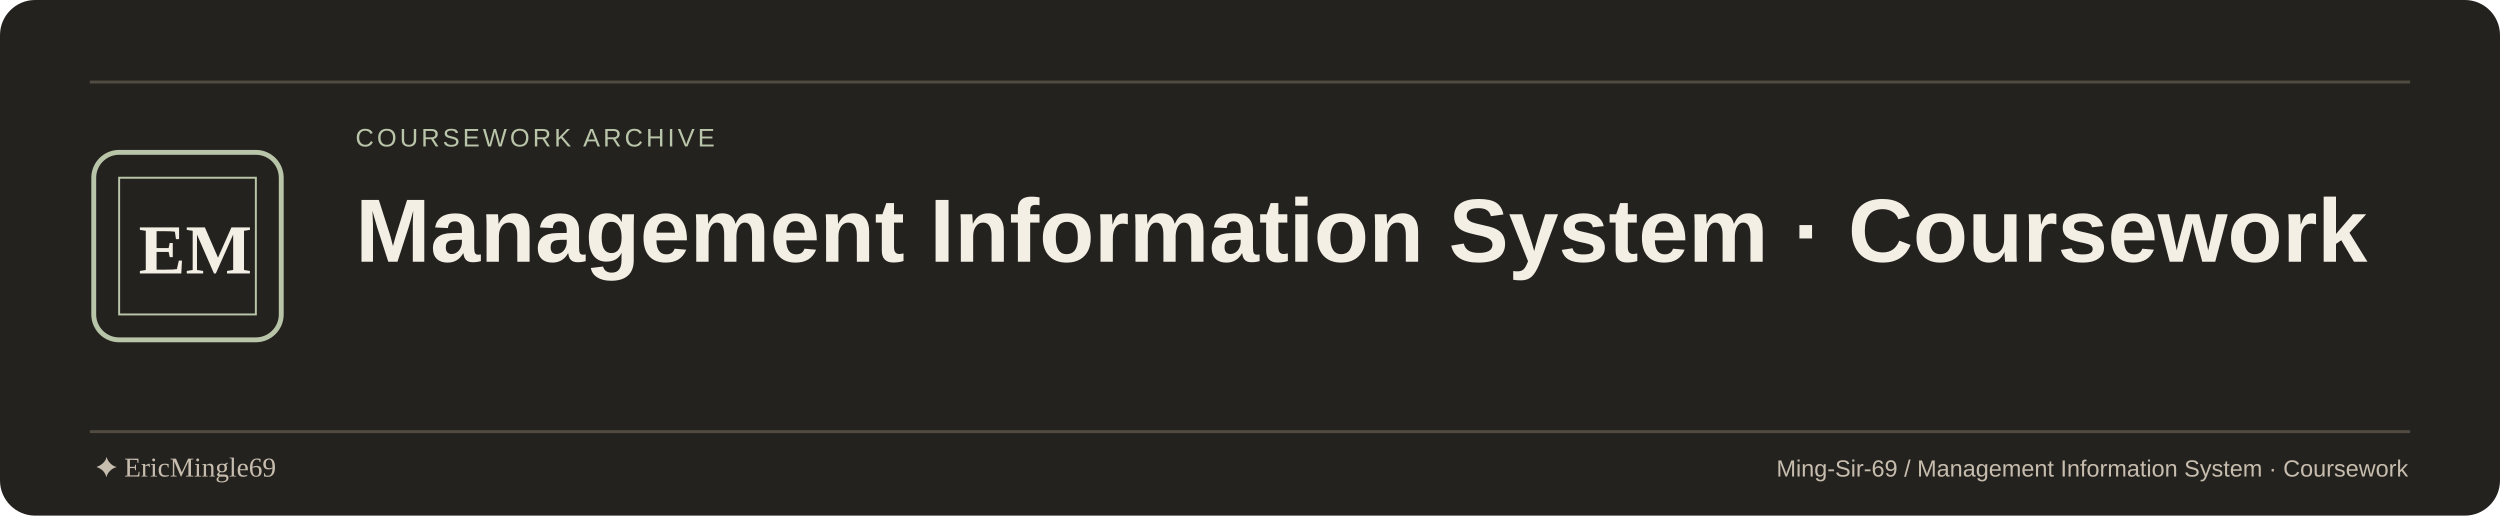
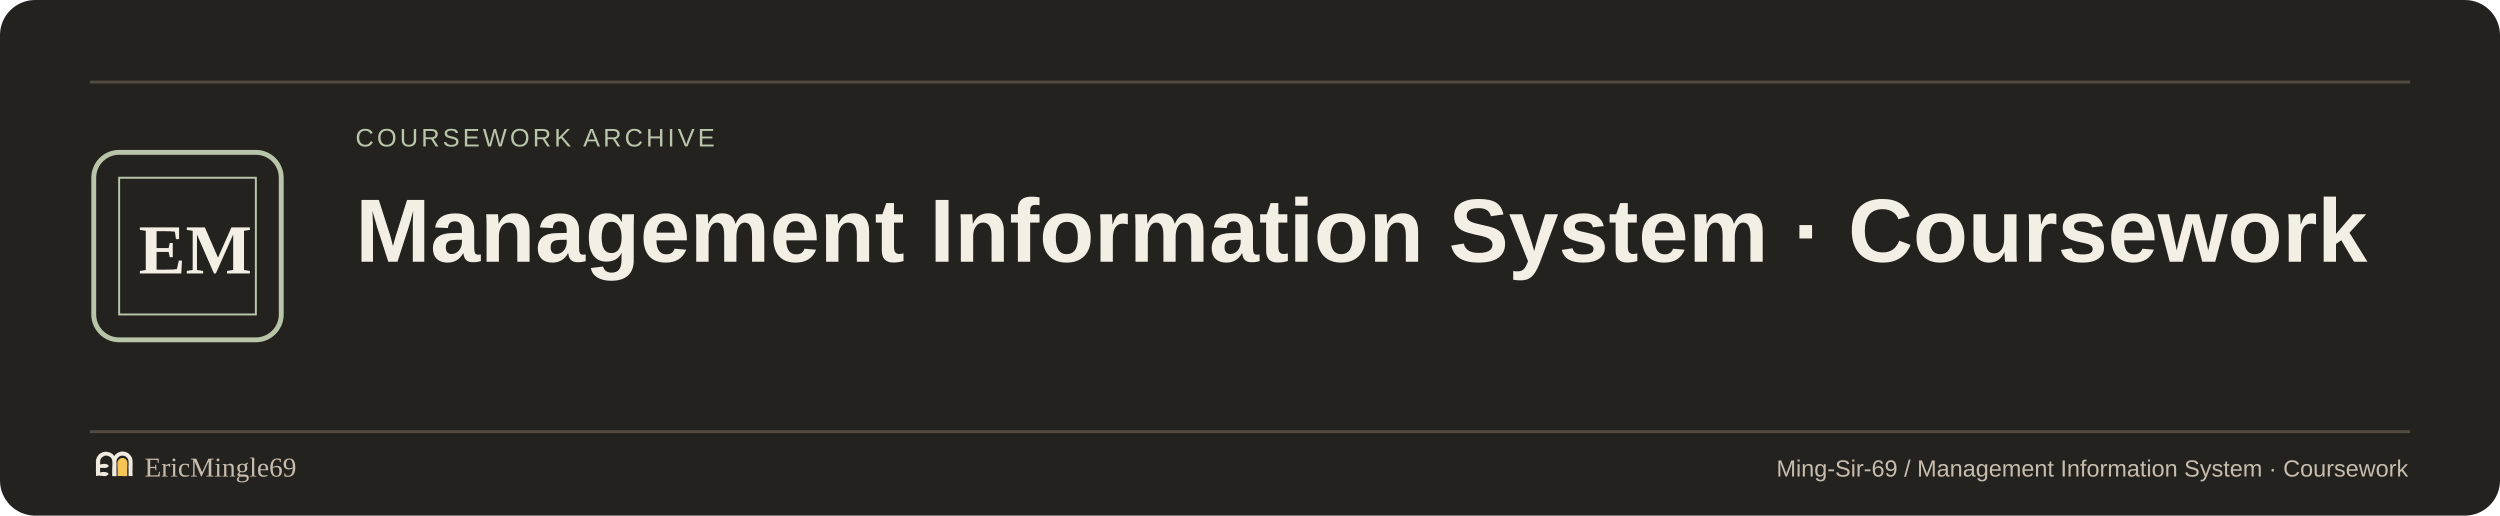
<svg xmlns="http://www.w3.org/2000/svg" width="1280" height="264" viewBox="0 0 1280 264" role="img" aria-labelledby="title desc">
  <rect width="1280" height="264" rx="18" fill="#24221F" />
  <path d="M46 42H1234M46 221H1234" stroke="#514B41" stroke-width="1.5" />
  <g fill="none" stroke="#B9C5A9" stroke-width="2.5">
    <rect x="48" y="78" width="96" height="96" rx="13" />
    <path d="M61 91H131V161H61Z" stroke-width="1" />
  </g>
  <g fill="#F4EFE5" font-family="Georgia, 'Times New Roman', serif">
    <text x="71" y="140" font-size="36" font-weight="600">EM</text>
  </g>
  <g fill="#F4EFE5" font-family="-apple-system, BlinkMacSystemFont, 'Segoe UI', Arial, sans-serif">
    <text x="182" y="134" font-size="46" font-weight="650">Management Information System · Coursework</text>
  </g>
  <text x="182" y="75" font-family="-apple-system, BlinkMacSystemFont, 'Segoe UI', Arial, sans-serif" font-size="13" letter-spacing="1.6" fill="#B9C5A9">COURSEWORK ARCHIVE</text>
-   <text x="49" y="244" font-family="Georgia, 'Times New Roman', serif" font-size="14" fill="#C7BDAE">✦ EricMingle69</text>
+   <svg x="49" y="231" width="19" height="13" viewBox="-0.074 -0.080 9.134 6.168">
+     <g id="mark">
+       <path d="M0.000,6.002 L0.003,5.825 L0.005,5.650 L0.003,5.475 L-0.003,5.300 L-0.011,5.125 L-0.018,4.950 L-0.023,4.775 L-0.024,4.600 L-0.022,4.425 L-0.020,4.250 L-0.018,4.075 L-0.017,3.900 L-0.018,3.725 L-0.018,3.550 L-0.017,3.375 L-0.014,3.200 L-0.011,3.025 L-0.010,2.850 L-0.011,2.675 L-0.016,2.500 L-0.021,2.395 L-0.023,2.289 L-0.018,2.184 L-0.005,2.079 L0.017,1.975 L0.046,1.874 L0.080,1.774 L0.116,1.675 L0.155,1.578 L0.195,1.481 L0.239,1.386 L0.288,1.292 L0.341,1.202 L0.398,1.114 L0.458,1.028 L0.520,0.944 L0.584,0.861 L0.651,0.779 L0.721,0.701 L0.797,0.628 L0.879,0.561 L0.965,0.501 L1.055,0.447 L1.147,0.396 L1.239,0.348 L1.331,0.300 L1.424,0.253 L1.518,0.209 L1.614,0.169 L1.712,0.135 L1.811,0.106 L1.912,0.082 L2.014,0.061 L2.115,0.043 L2.218,0.028 L2.321,0.019 L2.425,0.017 L2.528,0.022 L2.631,0.034 L2.732,0.051 L2.833,0.071 L2.933,0.091 L3.033,0.110 L3.133,0.131 L3.233,0.154 L3.331,0.183 L3.427,0.218 L3.521,0.260 L3.613,0.306 L3.702,0.356 L3.790,0.408 L3.876,0.463 L3.960,0.522 L4.040,0.586 L4.116,0.654 L4.188,0.726 L4.258,0.801 L4.326,0.876 L4.394,0.952 L4.500,1.047 L4.593,0.942 L4.652,0.857 L4.717,0.777 L4.788,0.702 L4.865,0.632 L4.945,0.567 L5.027,0.505 L5.112,0.445 L5.197,0.388 L5.285,0.333 L5.375,0.282 L5.468,0.236 L5.563,0.194 L5.659,0.156 L5.757,0.120 L5.855,0.085 L5.954,0.051 L6.054,0.020 L6.157,-0.005 L6.261,-0.022 L6.366,-0.030 L6.471,-0.030 L6.577,-0.025 L6.681,-0.016 L6.786,-0.005 L6.890,0.007 L6.994,0.022 L7.098,0.042 L7.200,0.066 L7.301,0.096 L7.401,0.131 L7.500,0.168 L7.598,0.208 L7.694,0.252 L7.789,0.299 L7.881,0.352 L7.969,0.413 L8.051,0.480 L8.129,0.553 L8.203,0.628 L8.275,0.705 L8.346,0.782 L8.417,0.859 L8.487,0.938 L8.553,1.020 L8.614,1.106 L8.670,1.196 L8.721,1.288 L8.768,1.382 L8.812,1.478 L8.853,1.575 L8.889,1.674 L8.919,1.774 L8.943,1.877 L8.959,1.981 L8.970,2.085 L8.978,2.189 L8.984,2.293 L8.991,2.396 L8.997,2.500 L9.003,2.675 L9.007,2.850 L9.010,3.025 L9.009,3.200 L9.005,3.375 L9.002,3.550 L8.999,3.725 L8.997,3.900 L8.996,4.075 L8.994,4.250 L8.991,4.425 L8.986,4.600 L8.981,4.775 L8.978,4.950 L8.979,5.125 L8.983,5.300 L8.990,5.475 L8.998,5.650 L9.003,5.825 L9.003,6.004 L8.750,6.002 L8.500,5.997 L8.250,5.992 L8.007,5.990 L8.014,5.825 L8.014,5.650 L8.013,5.475 L8.014,5.300 L8.015,5.125 L8.016,4.950 L8.016,4.775 L8.014,4.600 L8.009,4.425 L8.002,4.250 L7.997,4.075 L7.995,3.900 L7.997,3.725 L8.003,3.550 L8.011,3.375 L8.018,3.200 L8.023,3.025 L8.024,2.850 L8.022,2.675 L8.020,2.500 L8.015,2.405 L8.005,2.310 L7.991,2.216 L7.970,2.123 L7.942,2.031 L7.908,1.943 L7.867,1.857 L7.823,1.773 L7.776,1.690 L7.726,1.609 L7.674,1.529 L7.617,1.451 L7.553,1.379 L7.482,1.313 L7.404,1.256 L7.321,1.206 L7.236,1.162 L7.148,1.122 L7.060,1.087 L6.970,1.054 L6.878,1.027 L6.785,1.007 L6.690,0.993 L6.595,0.985 L6.500,0.983 L6.405,0.985 L6.309,0.991 L6.214,1.001 L6.120,1.018 L6.027,1.044 L5.938,1.080 L5.853,1.125 L5.772,1.177 L5.696,1.233 L5.622,1.291 L5.549,1.351 L5.479,1.413 L5.412,1.478 L5.349,1.548 L5.292,1.623 L5.241,1.701 L5.195,1.783 L5.154,1.867 L5.117,1.952 L5.085,2.040 L5.059,2.130 L5.042,2.222 L5.033,2.315 L5.034,2.408 L5.040,2.500 L5.048,2.675 L5.052,2.850 L5.051,3.025 L5.048,3.200 L5.043,3.375 L5.039,3.550 L5.037,3.725 L5.038,3.900 L5.040,4.075 L5.042,4.250 L5.042,4.425 L5.042,4.600 L5.042,4.775 L5.043,4.950 L5.047,5.125 L5.051,5.300 L5.055,5.475 L5.056,5.650 L5.054,5.825 L5.027,6.038 L4.750,6.037 L4.500,6.028 L4.250,6.021 L3.990,6.014 L3.983,5.825 L3.981,5.650 L3.980,5.475 L3.980,5.300 L3.982,5.125 L3.985,4.950 L3.987,4.775 L3.988,4.600 L3.989,4.425 L3.990,4.250 L3.993,4.075 L4.000,3.900 L4.009,3.725 L4.019,3.550 L4.028,3.375 L4.033,3.200 L4.033,3.025 L4.030,2.850 L4.026,2.675 L4.022,2.500 L4.018,2.404 L4.011,2.309 L3.999,2.214 L3.982,2.120 L3.957,2.026 L3.926,1.935 L3.889,1.847 L3.847,1.760 L3.801,1.674 L3.751,1.591 L3.695,1.511 L3.632,1.437 L3.562,1.369 L3.486,1.308 L3.404,1.255 L3.320,1.208 L3.234,1.164 L3.148,1.123 L3.061,1.083 L2.972,1.048 L2.881,1.018 L2.787,0.995 L2.692,0.980 L2.596,0.973 L2.500,0.971 L2.404,0.975 L2.308,0.984 L2.214,0.999 L2.121,1.022 L2.030,1.054 L1.943,1.093 L1.859,1.139 L1.779,1.188 L1.700,1.240 L1.622,1.292 L1.546,1.346 L1.471,1.405 L1.401,1.468 L1.337,1.538 L1.280,1.613 L1.229,1.693 L1.184,1.777 L1.144,1.862 L1.108,1.949 L1.077,2.038 L1.053,2.128 L1.036,2.221 L1.026,2.314 L1.022,2.407 L1.022,2.500 L1.021,2.675 L1.017,2.850 L1.010,3.025 L1.002,3.200 L0.997,3.375 L0.995,3.550 L0.998,3.725 L1.003,3.900 L1.008,4.075 L1.012,4.250 L1.014,4.425 L1.014,4.600 L1.013,4.775 L1.014,4.950 L1.015,5.125 L1.016,5.300 L1.016,5.475 L1.014,5.650 L1.003,5.833 Z" fill="#F1EBDF" />
+       <path d="M0.850,3.332 L0.906,3.248 L0.963,3.178 L1.019,3.148 L1.075,3.141 L1.131,3.131 L1.188,3.120 L1.244,3.107 L1.300,3.093 L1.356,3.081 L1.413,3.071 L1.469,3.064 L1.525,3.058 L1.581,3.052 L1.637,3.045 L1.694,3.036 L1.750,3.025 L1.806,3.014 L1.862,3.004 L1.919,2.999 L1.975,2.997 L2.031,2.998 L2.087,3.001 L2.144,3.005 L2.200,3.008 L2.256,3.010 L2.312,3.013 L2.369,3.017 L2.425,3.024 L2.481,3.035 L2.538,3.055 L2.594,3.081 L2.650,3.109 L2.706,3.137 L2.762,3.163 L2.819,3.189 L2.875,3.216 L2.931,3.244 L2.987,3.274 L3.044,3.304 L3.100,3.335 L3.100,3.618 L3.044,3.661 L2.987,3.704 L2.931,3.746 L2.875,3.785 L2.819,3.822 L2.762,3.857 L2.706,3.890 L2.650,3.923 L2.594,3.954 L2.538,3.980 L2.481,4.000 L2.425,4.008 L2.369,4.011 L2.312,4.010 L2.256,4.007 L2.200,4.004 L2.144,4.002 L2.087,4.001 L2.031,4.001 L1.975,4.001 L1.919,3.999 L1.862,3.995 L1.806,3.989 L1.750,3.984 L1.694,3.981 L1.637,3.981 L1.581,3.985 L1.525,3.991 L1.469,3.997 L1.413,4.002 L1.356,4.004 L1.300,4.003 L1.244,4.000 L1.188,3.995 L1.131,3.990 L1.075,3.986 L1.019,3.981 L0.963,3.952 L0.906,3.881 L0.850,3.794 Z" fill="#F1EBDF" />
+       <path d="M0.850,5.310 L0.905,5.227 L0.960,5.156 L1.015,5.122 L1.070,5.108 L1.125,5.094 L1.180,5.081 L1.235,5.071 L1.290,5.062 L1.345,5.056 L1.400,5.050 L1.455,5.042 L1.510,5.033 L1.565,5.022 L1.620,5.011 L1.675,5.002 L1.730,4.996 L1.785,4.994 L1.840,4.996 L1.895,4.999 L1.950,5.002 L2.005,5.005 L2.060,5.006 L2.115,5.008 L2.170,5.011 L2.225,5.016 L2.280,5.025 L2.335,5.036 L2.390,5.047 L2.445,5.057 L2.500,5.072 L2.555,5.088 L2.610,5.106 L2.665,5.126 L2.720,5.148 L2.775,5.174 L2.830,5.203 L2.885,5.234 L2.940,5.266 L2.995,5.298 L3.050,5.331 L3.050,5.618 L2.995,5.655 L2.940,5.694 L2.885,5.734 L2.830,5.774 L2.775,5.813 L2.720,5.849 L2.665,5.882 L2.610,5.911 L2.555,5.937 L2.500,5.961 L2.445,5.981 L2.390,5.996 L2.335,6.009 L2.280,6.019 L2.225,6.026 L2.170,6.027 L2.115,6.025 L2.060,6.019 L2.005,6.014 L1.950,6.009 L1.895,6.005 L1.840,6.001 L1.785,5.996 L1.730,5.990 L1.675,5.981 L1.620,5.971 L1.565,5.961 L1.510,5.953 L1.455,5.948 L1.400,5.948 L1.345,5.950 L1.290,5.952 L1.235,5.954 L1.180,5.954 L1.125,5.951 L1.070,5.947 L1.015,5.942 L0.960,5.914 L0.905,5.849 L0.850,5.769 Z" fill="#F1EBDF" />
+     </g>
+     <path id="door" d="M7.626,6.009 L7.540,6.012 L7.460,6.015 L7.380,6.017 L7.300,6.027 L7.220,6.035 L7.140,6.026 L7.060,6.020 L6.980,6.022 L6.900,6.022 L6.820,6.023 L6.740,6.024 L6.660,6.013 L6.580,6.002 L6.500,6.005 L6.420,6.007 L6.340,6.004 L6.260,6.003 L6.180,5.995 L6.100,5.987 L6.020,5.994 L5.940,6.001 L5.860,5.997 L5.780,5.995 L5.700,5.992 L5.620,5.988 L5.540,5.995 L5.460,6.003 L5.380,5.997 L5.308,5.994 L5.311,5.892 L5.312,5.783 L5.309,5.675 L5.304,5.567 L5.312,5.458 L5.323,5.350 L5.320,5.242 L5.317,5.133 L5.316,5.025 L5.312,4.917 L5.316,4.808 L5.324,4.700 L5.317,4.592 L5.306,4.483 L5.303,4.375 L5.299,4.267 L5.298,4.158 L5.301,4.050 L5.291,3.942 L5.275,3.833 L5.274,3.725 L5.276,3.617 L5.274,3.508 L5.275,3.400 L5.270,3.292 L5.260,3.183 L5.265,3.075 L5.277,2.967 L5.279,2.858 L5.282,2.750 L5.288,2.655 L5.298,2.560 L5.325,2.468 L5.367,2.382 L5.402,2.295 L5.440,2.210 L5.489,2.130 L5.542,2.054 L5.603,1.984 L5.675,1.925 L5.741,1.862 L5.807,1.796 L5.884,1.744 L5.965,1.701 L6.049,1.661 L6.137,1.632 L6.225,1.603 L6.313,1.570 L6.406,1.556 L6.500,1.558 L6.594,1.559 L6.687,1.569 L6.780,1.584 L6.874,1.599 L6.963,1.631 L7.045,1.680 L7.127,1.727 L7.208,1.775 L7.283,1.833 L7.356,1.894 L7.420,1.964 L7.470,2.045 L7.522,2.124 L7.576,2.202 L7.619,2.287 L7.652,2.376 L7.679,2.467 L7.691,2.561 L7.702,2.655 L7.719,2.750 L7.723,2.858 L7.718,2.967 L7.717,3.075 L7.714,3.183 L7.712,3.292 L7.722,3.400 L7.723,3.508 L7.710,3.617 L7.704,3.725 L7.702,3.833 L7.698,3.942 L7.700,4.050 L7.698,4.158 L7.682,4.267 L7.673,4.375 L7.676,4.483 L7.675,4.592 L7.674,4.700 L7.674,4.808 L7.665,4.917 L7.661,5.025 L7.672,5.133 L7.679,5.242 L7.680,5.350 L7.684,5.458 L7.683,5.567 L7.685,5.675 L7.701,5.783 L7.711,5.896 Z" fill="#F6C555" />
+   </svg>
+   <text x="74" y="244" font-family="Georgia, 'Times New Roman', serif" font-size="14" fill="#C7BDAE">EricMingle69</text>
  <text x="1233" y="244" text-anchor="end" font-family="-apple-system, BlinkMacSystemFont, 'Segoe UI', Arial, sans-serif" font-size="12" fill="#C7BDAE">Ming-Sir-69 / Management Information System · Coursework</text>
</svg>
